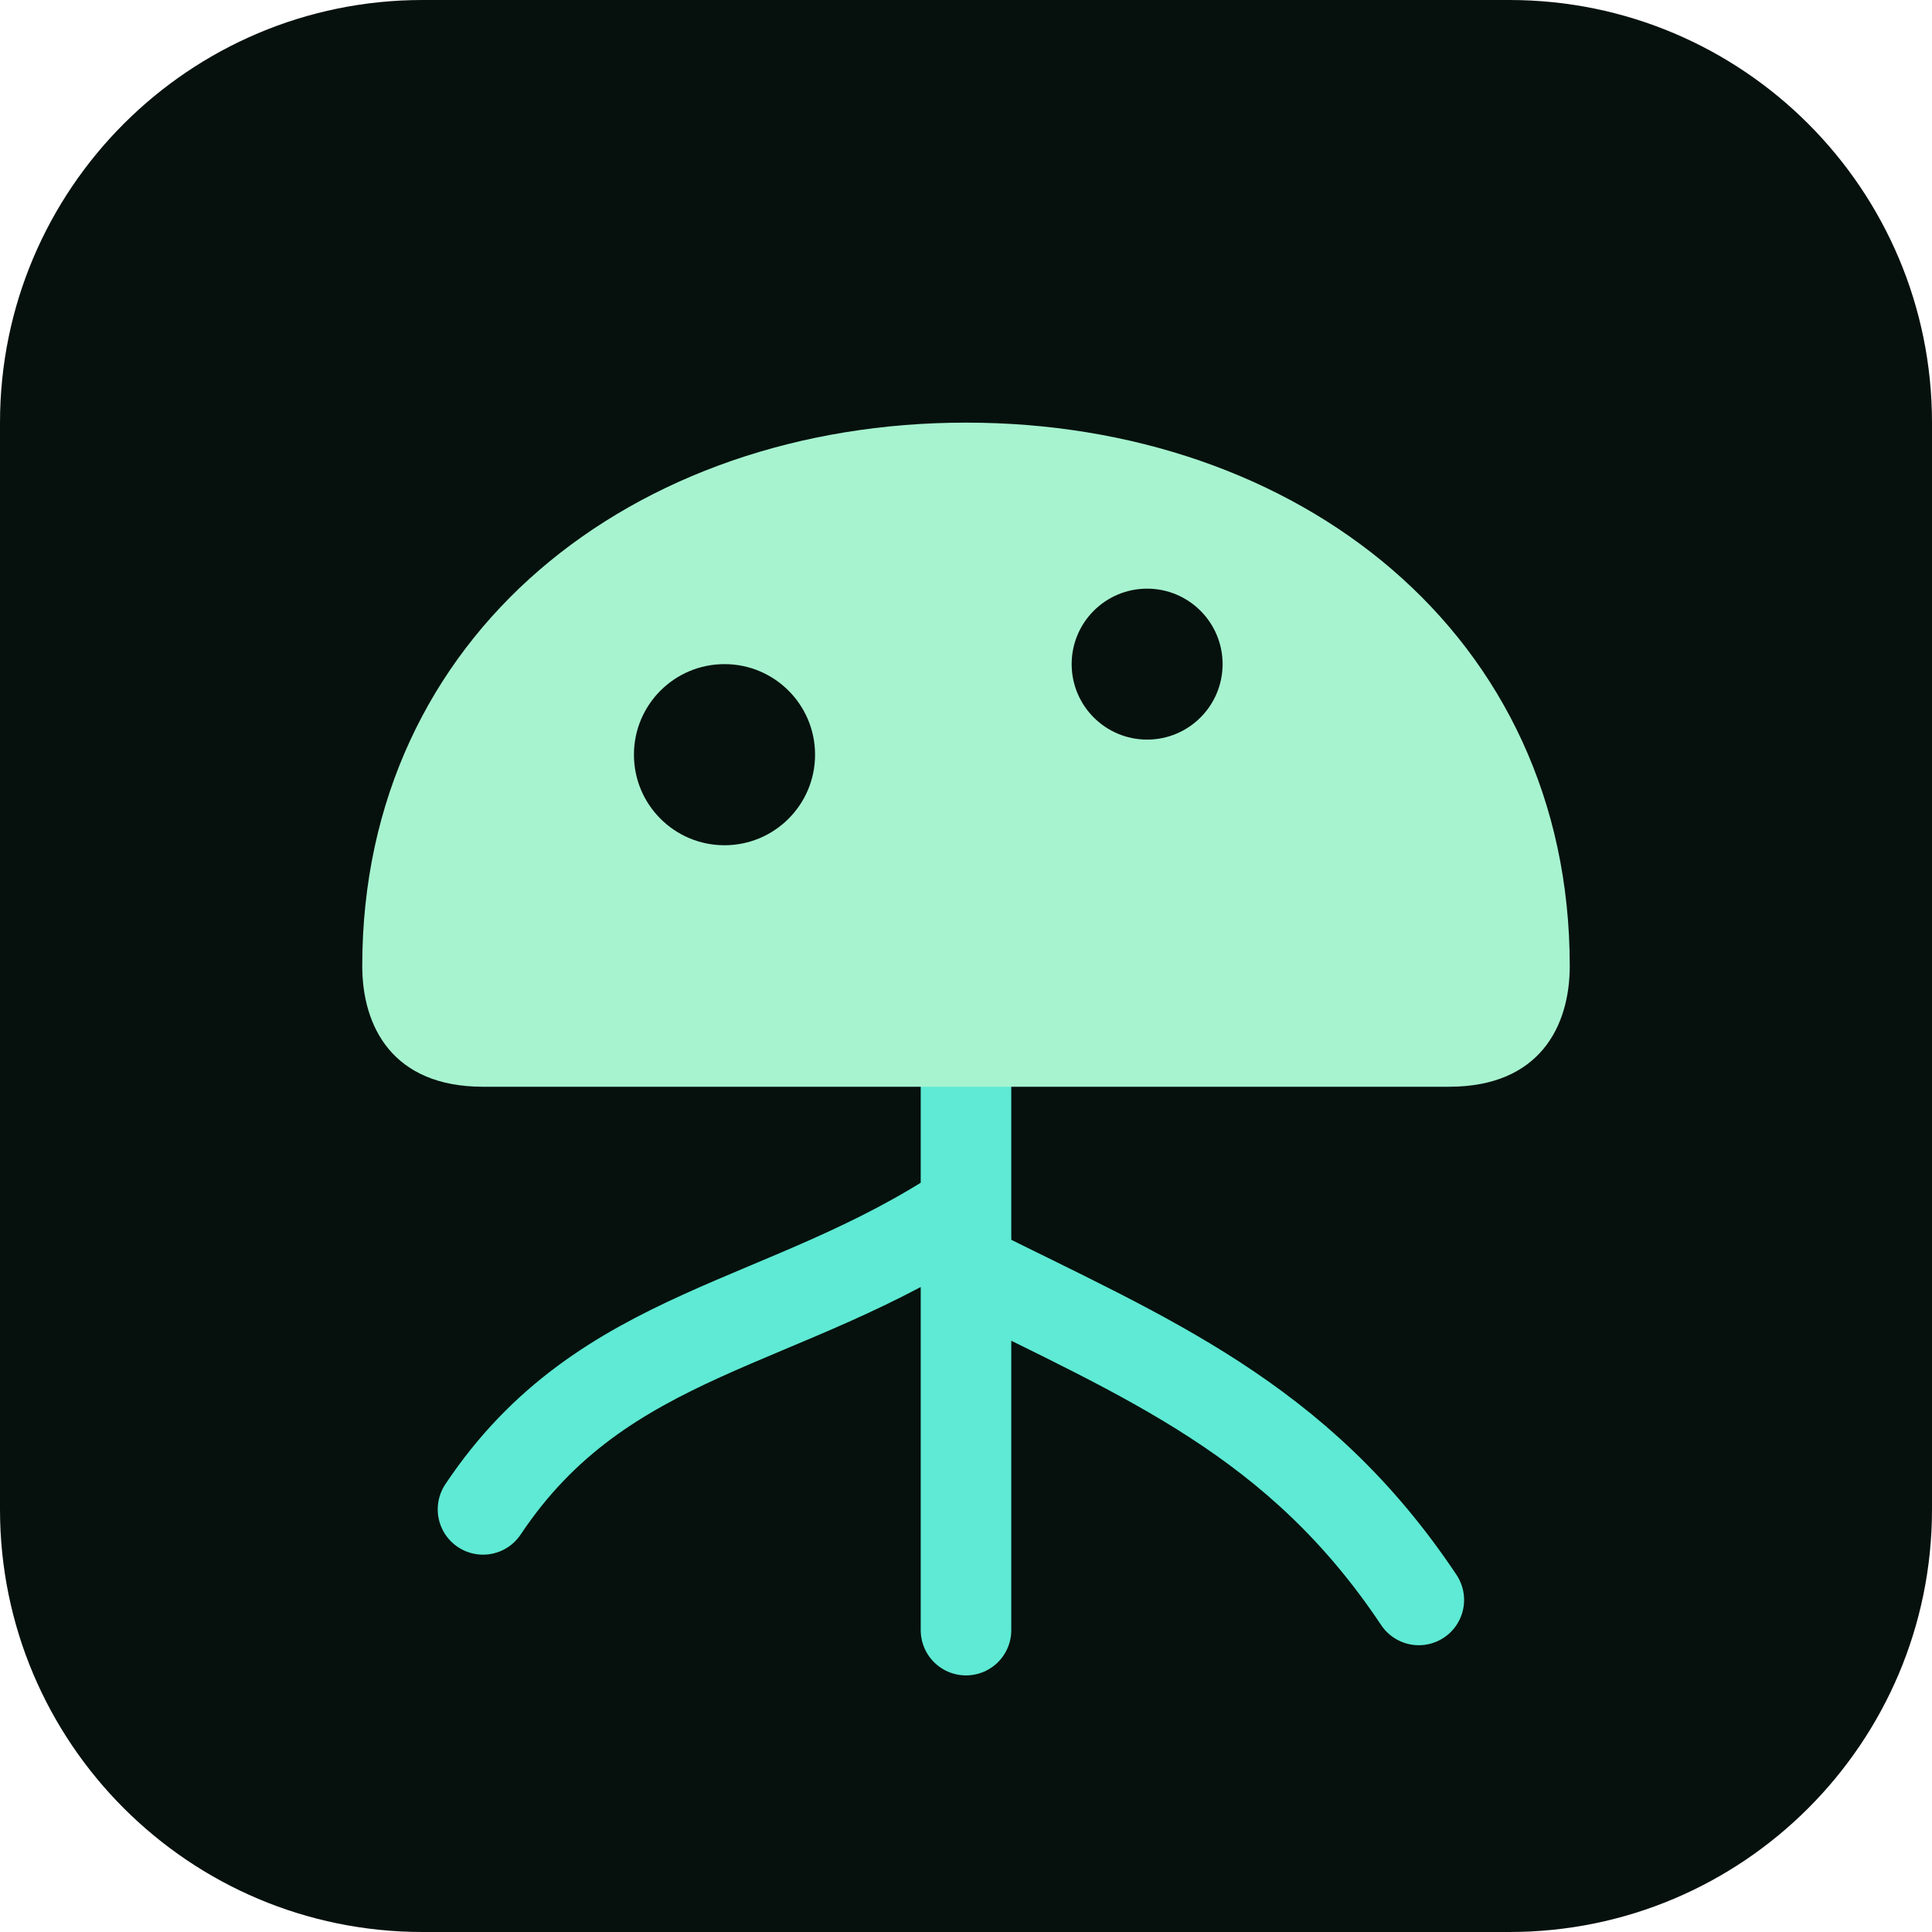
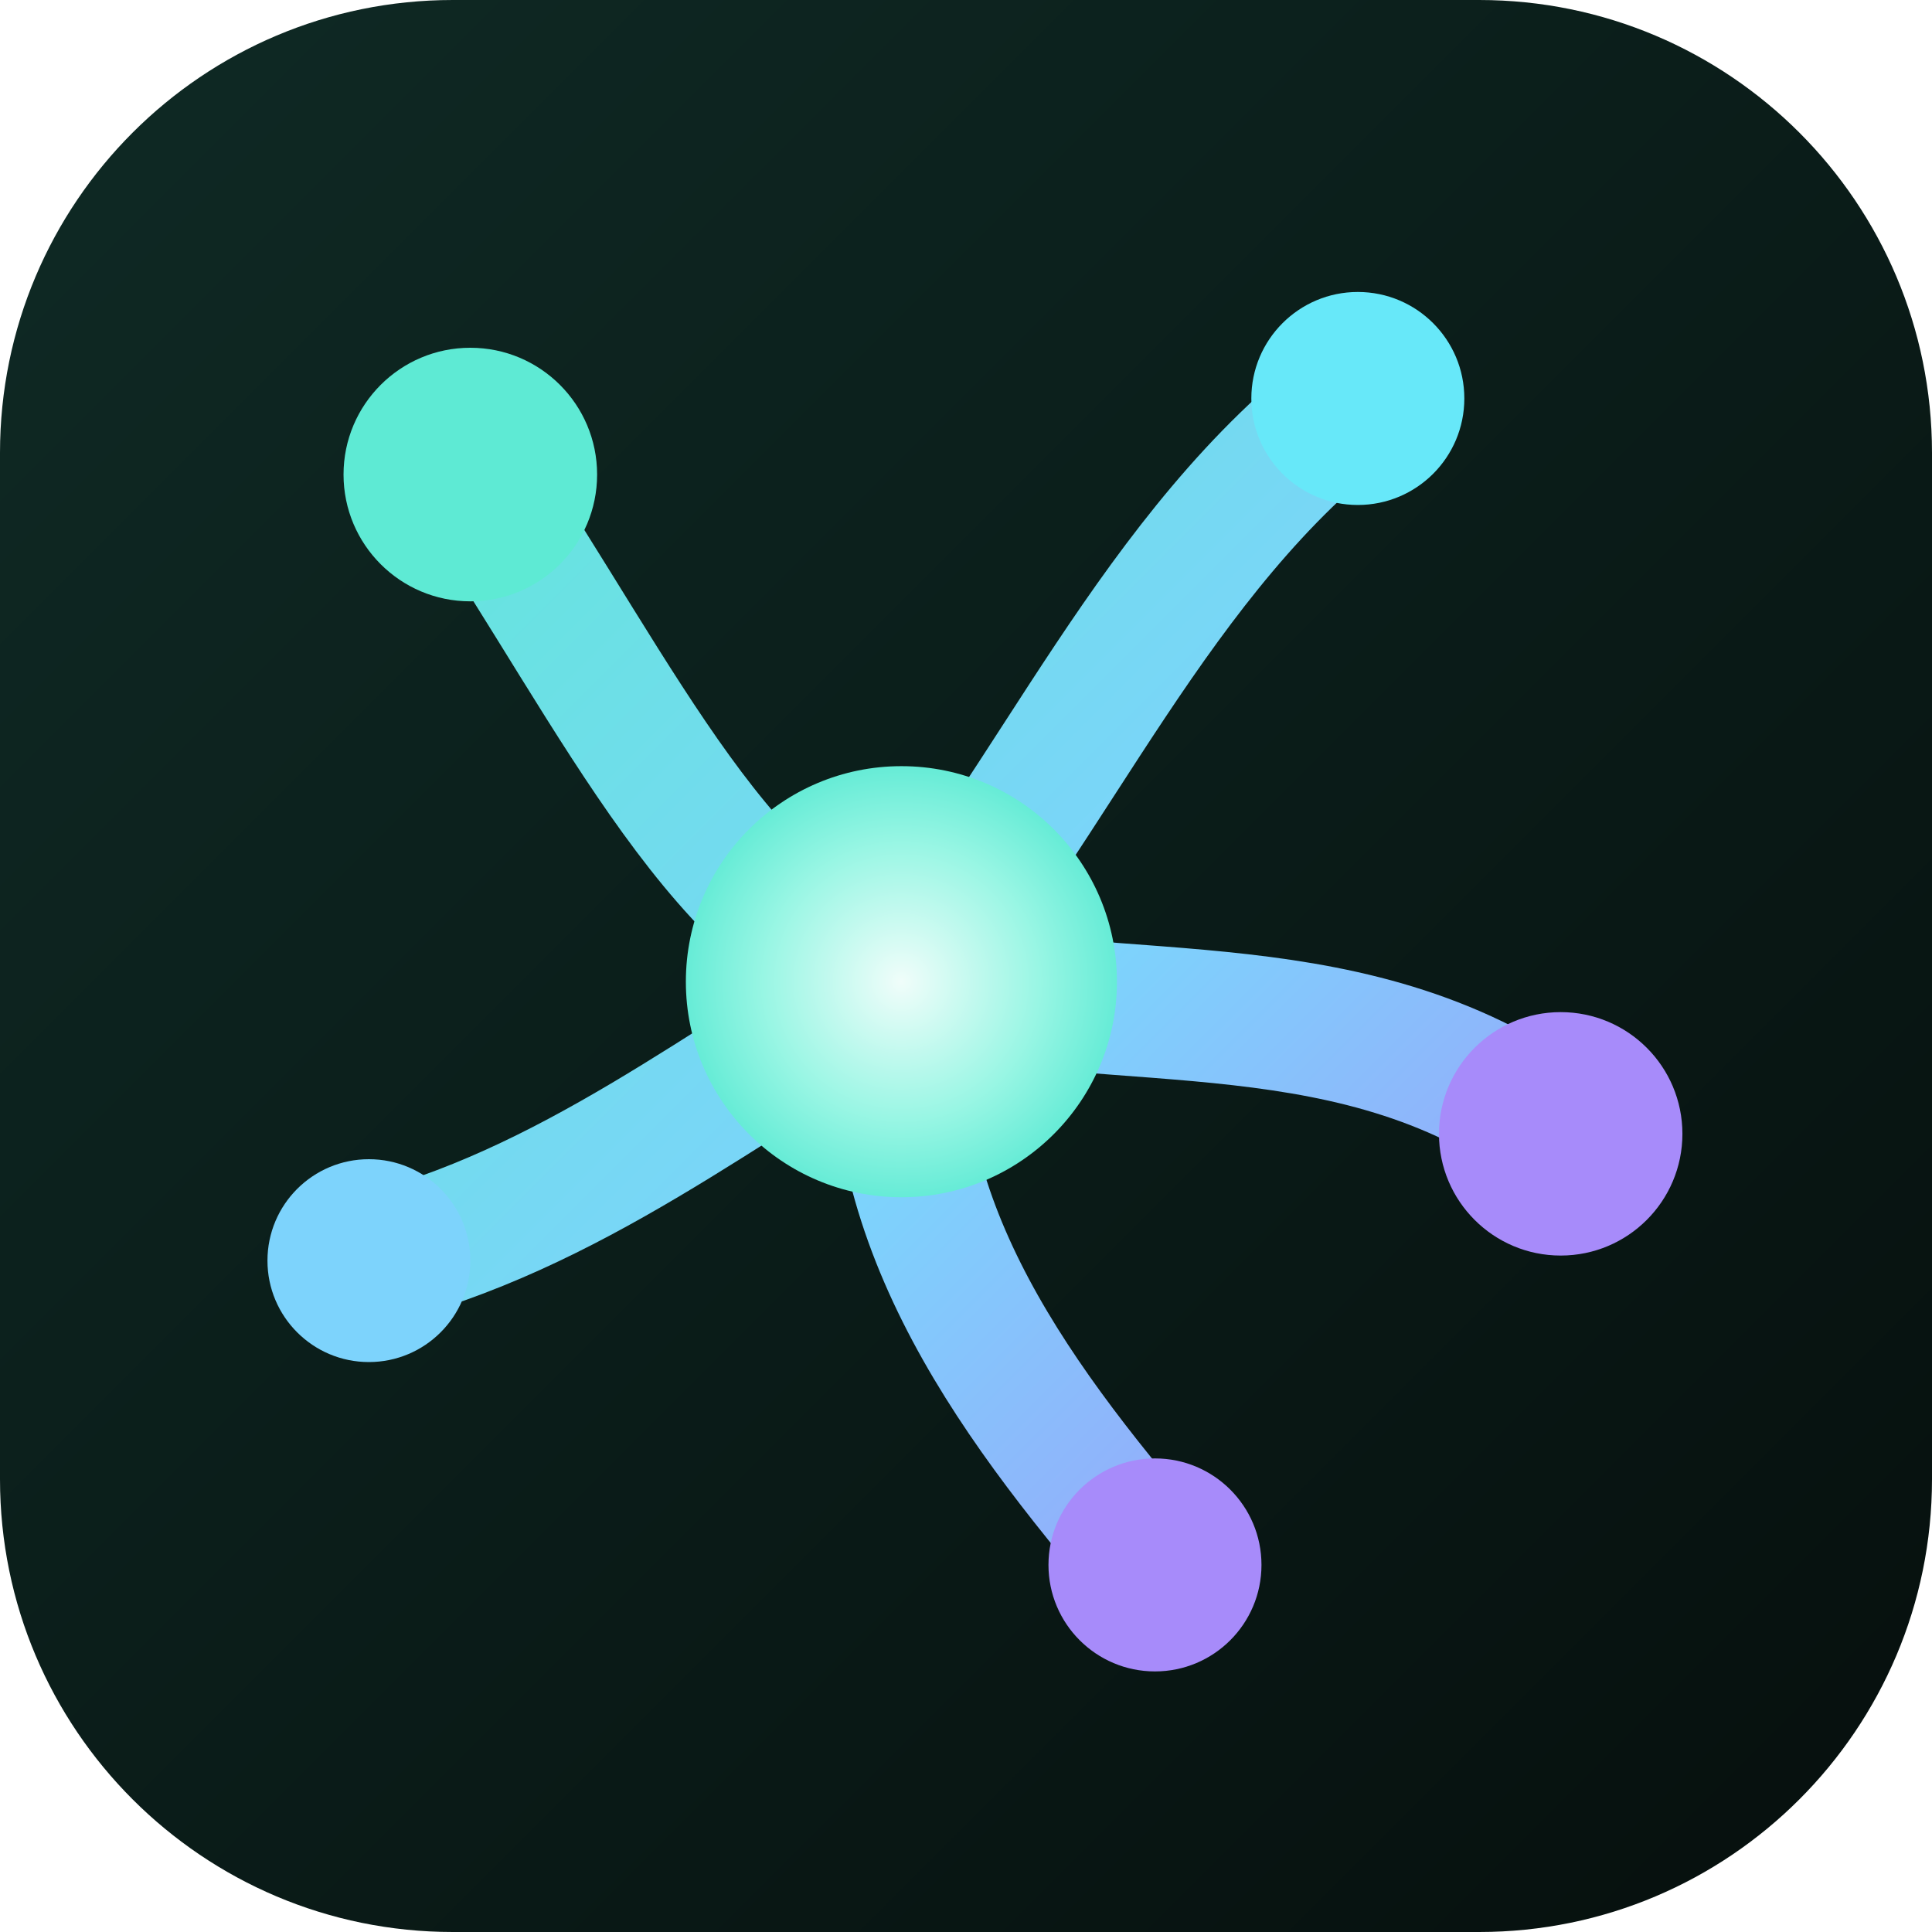
<svg xmlns="http://www.w3.org/2000/svg" viewBox="0 0 64 64">
-   <rect width="64" height="64" rx="14" fill="#06110d" />
-   <g stroke="#5eead4" stroke-width="3" stroke-linecap="round" fill="none">
-     <path d="M32 36v18M32 40c-6 4-12 4-16 10M32 42c6 3 11 5 15 11" />
+   <defs>
+     <linearGradient id="bg" x1="0" y1="0" x2="64" y2="64" gradientUnits="userSpaceOnUse">
+       <stop offset="0" stop-color="#0f2a25" />
+       <stop offset="1" stop-color="#060f0d" />
+     </linearGradient>
+   </defs>
+   <rect width="64" height="64" rx="15" fill="url(#bg)" />
+   <g transform="translate(5.5 4.8) scale(.84)">
+     <defs>
+       <linearGradient id="h" x1="6" y1="6" x2="58" y2="58" gradientUnits="userSpaceOnUse">
+         <stop offset="0" stop-color="#5eead4" />
+         <stop offset=".55" stop-color="#7dd3fc" />
+         <stop offset="1" stop-color="#a78bfa" />
+       </linearGradient>
+       <radialGradient id="c" cx="29" cy="33" r="9" gradientUnits="userSpaceOnUse">
+         <stop offset="0" stop-color="#f0fdfa" />
+         <stop offset=".6" stop-color="#99f6e4" />
+         <stop offset="1" stop-color="#5eead4" />
+       </radialGradient>
+     </defs>
+     <g fill="none" stroke="url(#h)" stroke-linecap="round">
+       <g stroke-width="5.2">
+         <path d="M29 33C22 31 18 22 12 13" />
+         <path d="M29 33C35 26 39 16 47 10" />
+         <path d="M29 33C38 35 47 33 55 39" />
+         <path d="M29 33C28 42 33 49 39 56" />
+         <path d="M29 33C22 37 16 42 8 44" />
+       </g>
+     </g>
+     <circle cx="12" cy="13" r="5" fill="#5eead4" />
+     <circle cx="47" cy="10" r="4.2" fill="#67e8f9" />
+     <circle cx="55" cy="39" r="4.8" fill="#a78bfa" />
+     <circle cx="39" cy="56" r="4.2" fill="#a78bfa" />
+     <circle cx="8" cy="44" r="4" fill="#7dd3fc" />
+     <circle cx="29" cy="33" r="8.5" fill="url(#c)" />
  </g>
-   <path d="M12 32c0-11 9-18 20-18s20 7 20 18c0 2-1 4-4 4H16c-3 0-4-2-4-4z" fill="#a7f3d0" />
-   <circle cx="24" cy="25" r="3" fill="#06110d" />
-   <circle cx="38" cy="22" r="2.5" fill="#06110d" />
</svg>
